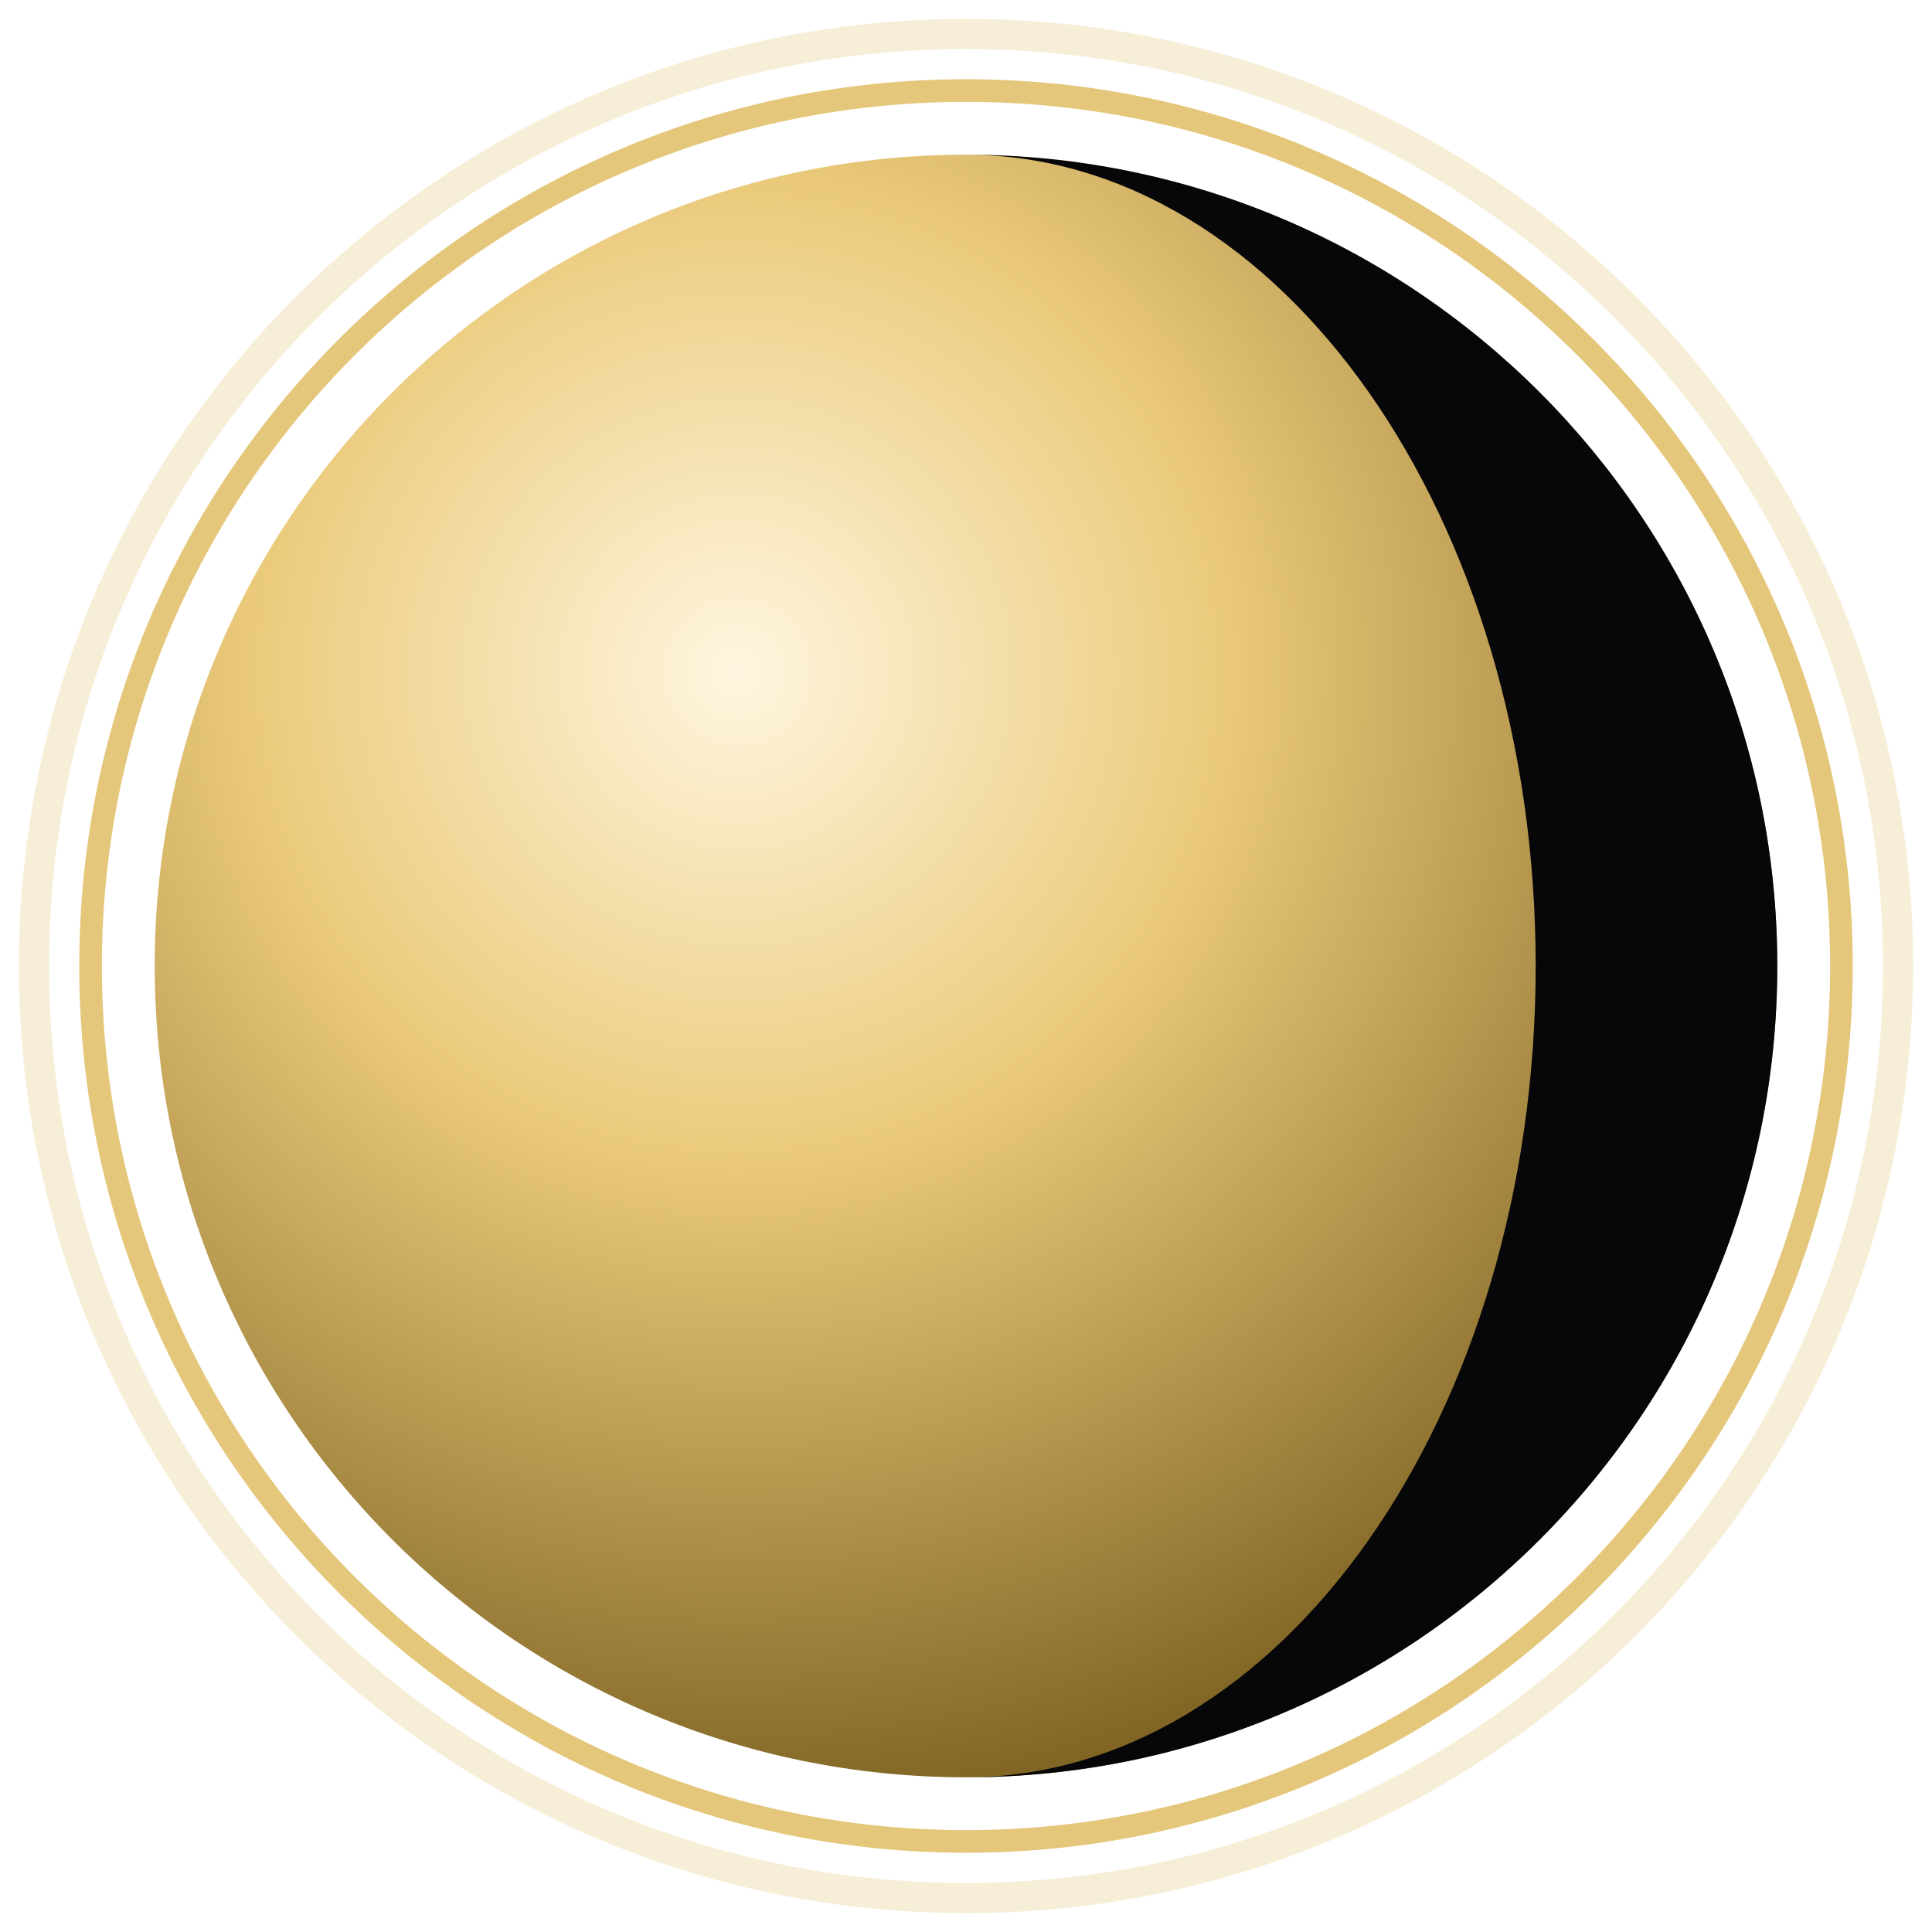
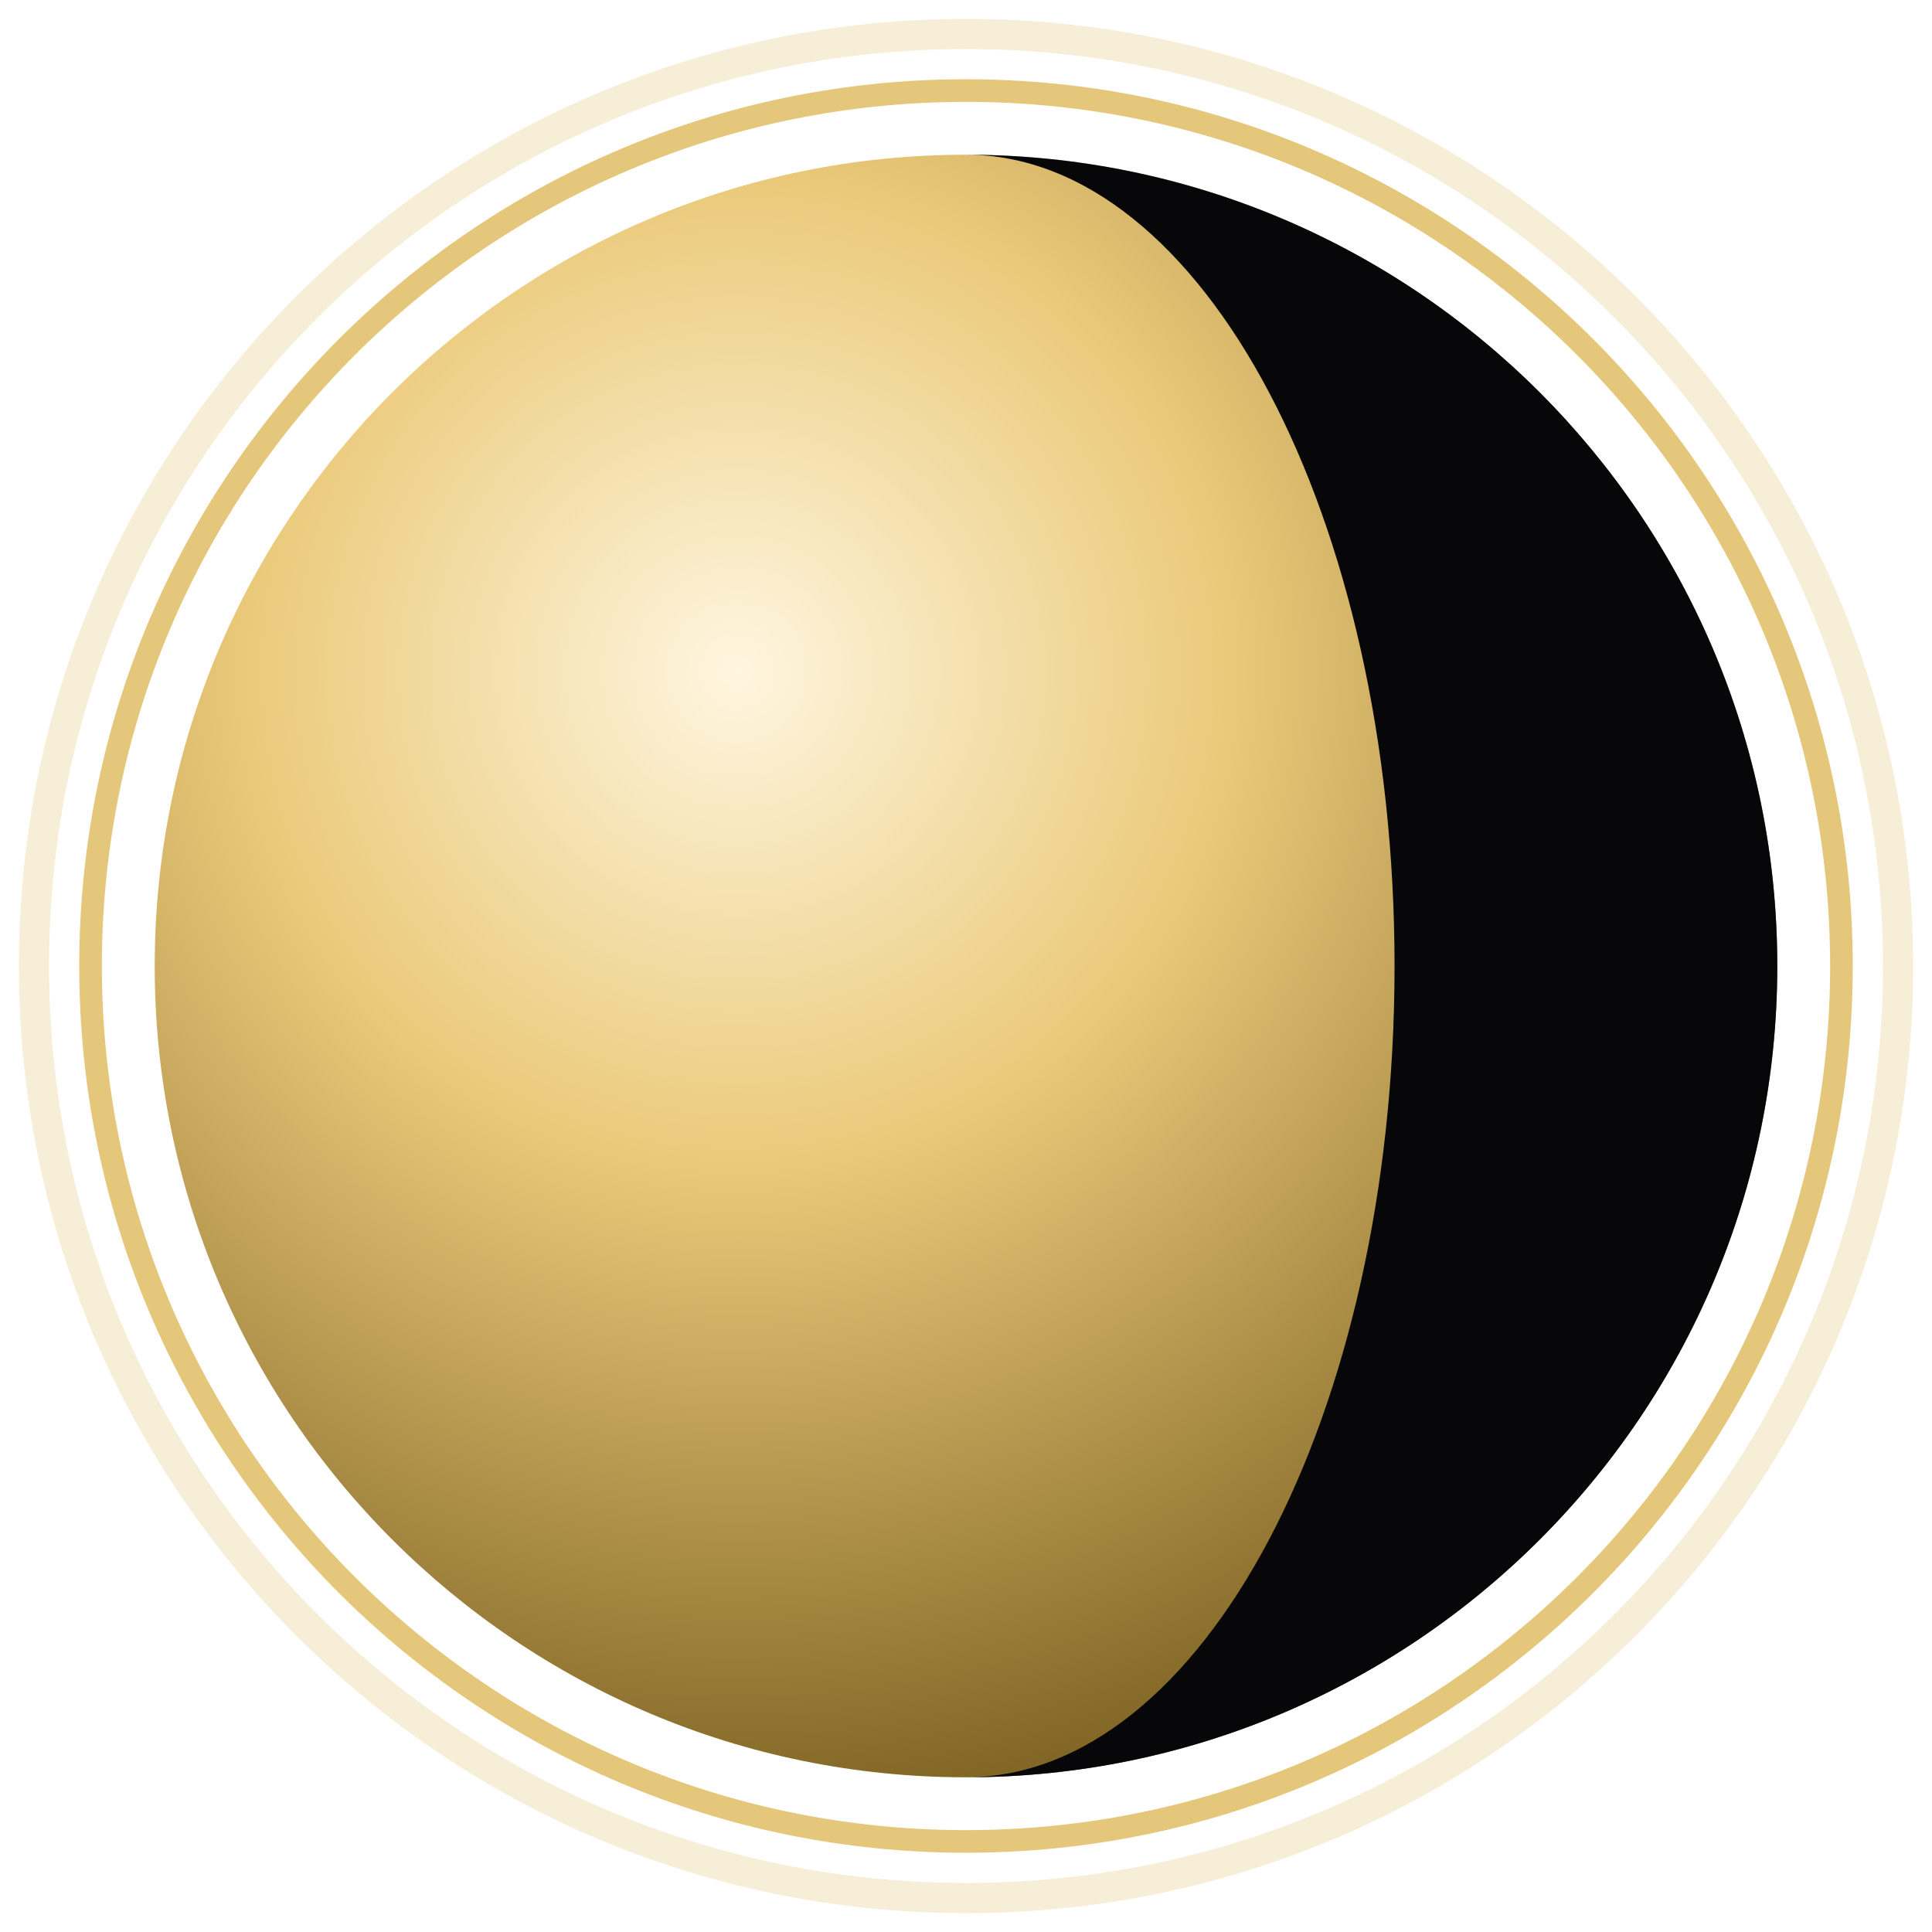
<svg xmlns="http://www.w3.org/2000/svg" viewBox="0 0 512 512" width="512" height="512">
  <defs>
    <radialGradient id="moonGold" cx="36%" cy="32%" r="72%">
      <stop offset="0%" stop-color="#FFF6E0" />
      <stop offset="42%" stop-color="#EAC979" />
      <stop offset="100%" stop-color="#7A5F1F" />
    </radialGradient>
  </defs>
  <circle cx="256" cy="256" r="215" fill="url(#moonGold)" />
-   <path d="M 256 41 A 215 215 0 0 1 256 471 A 150.973 215 0 0 0 256 41 Z" fill="#070608" fill-opacity="1.0" />
+   <path d="M 256 41 A 215 215 0 0 1 256 471 A 113.569 215 0 0 0 256 41 Z" fill="#070608" fill-opacity="1.0" />
  <circle cx="256" cy="256" r="247" fill="none" stroke="#E5C77B" stroke-opacity="0.3" stroke-width="8.0" />
  <circle cx="256" cy="256" r="232" fill="none" stroke="#E5C77B" stroke-opacity="1.0" stroke-width="6.0" />
</svg>
